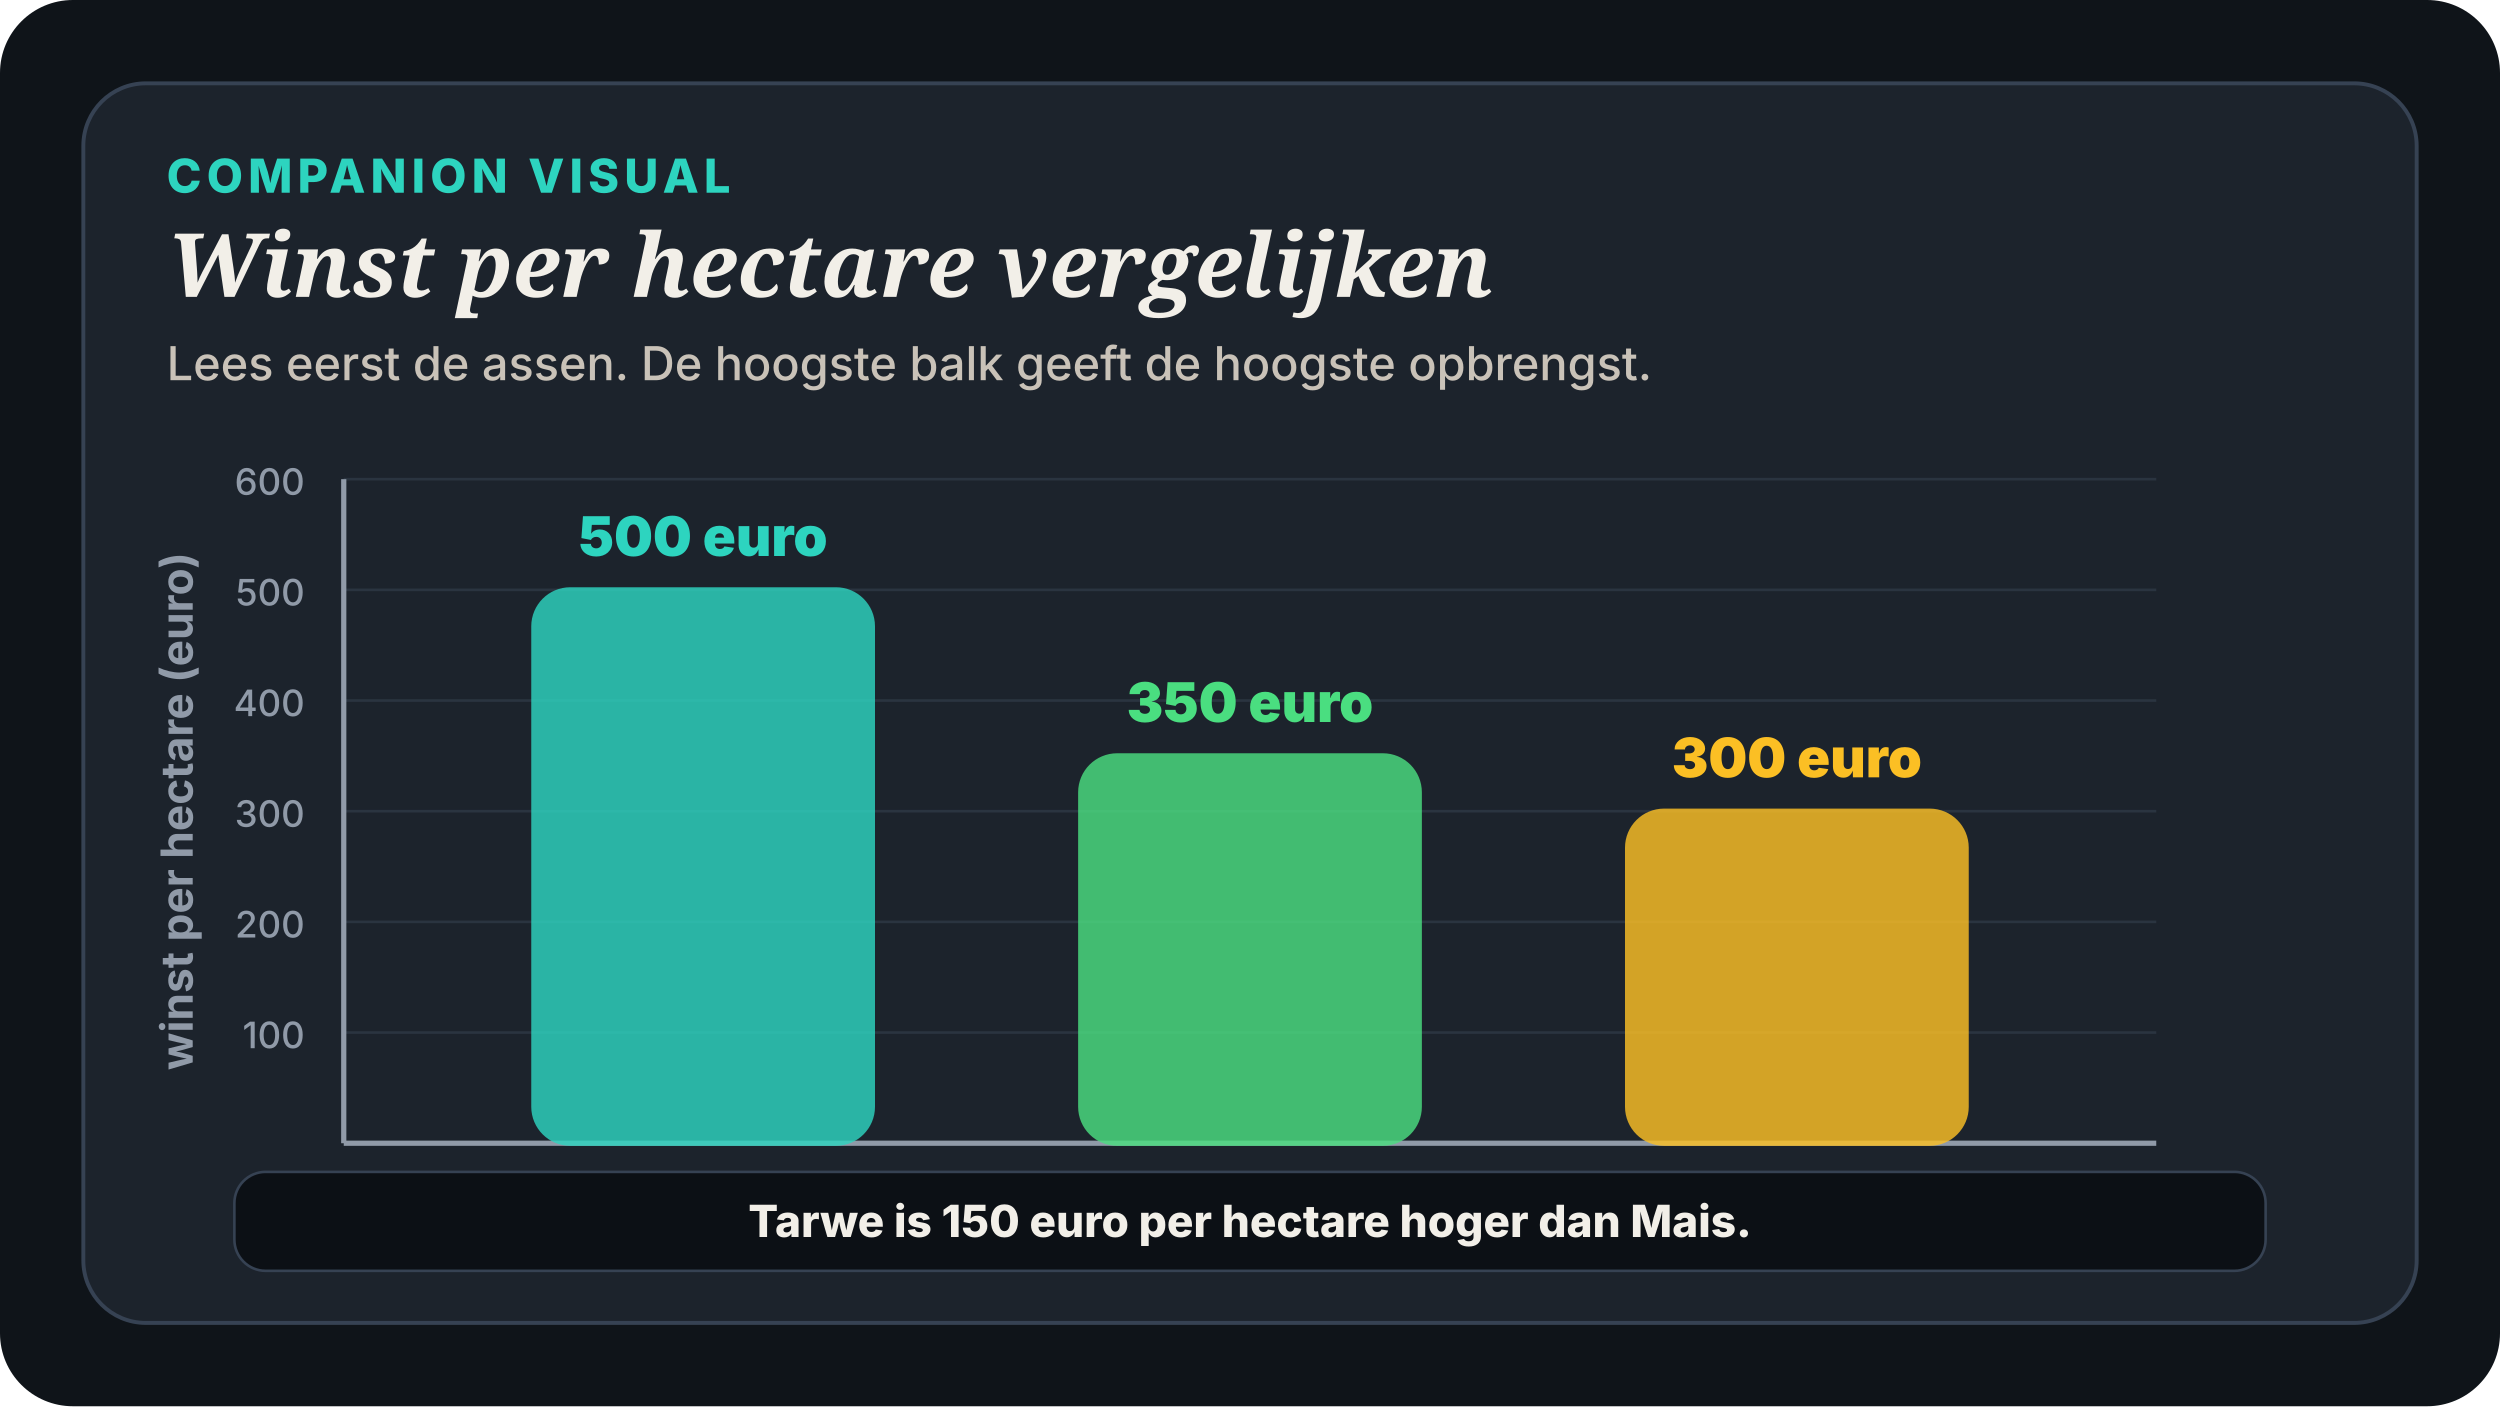
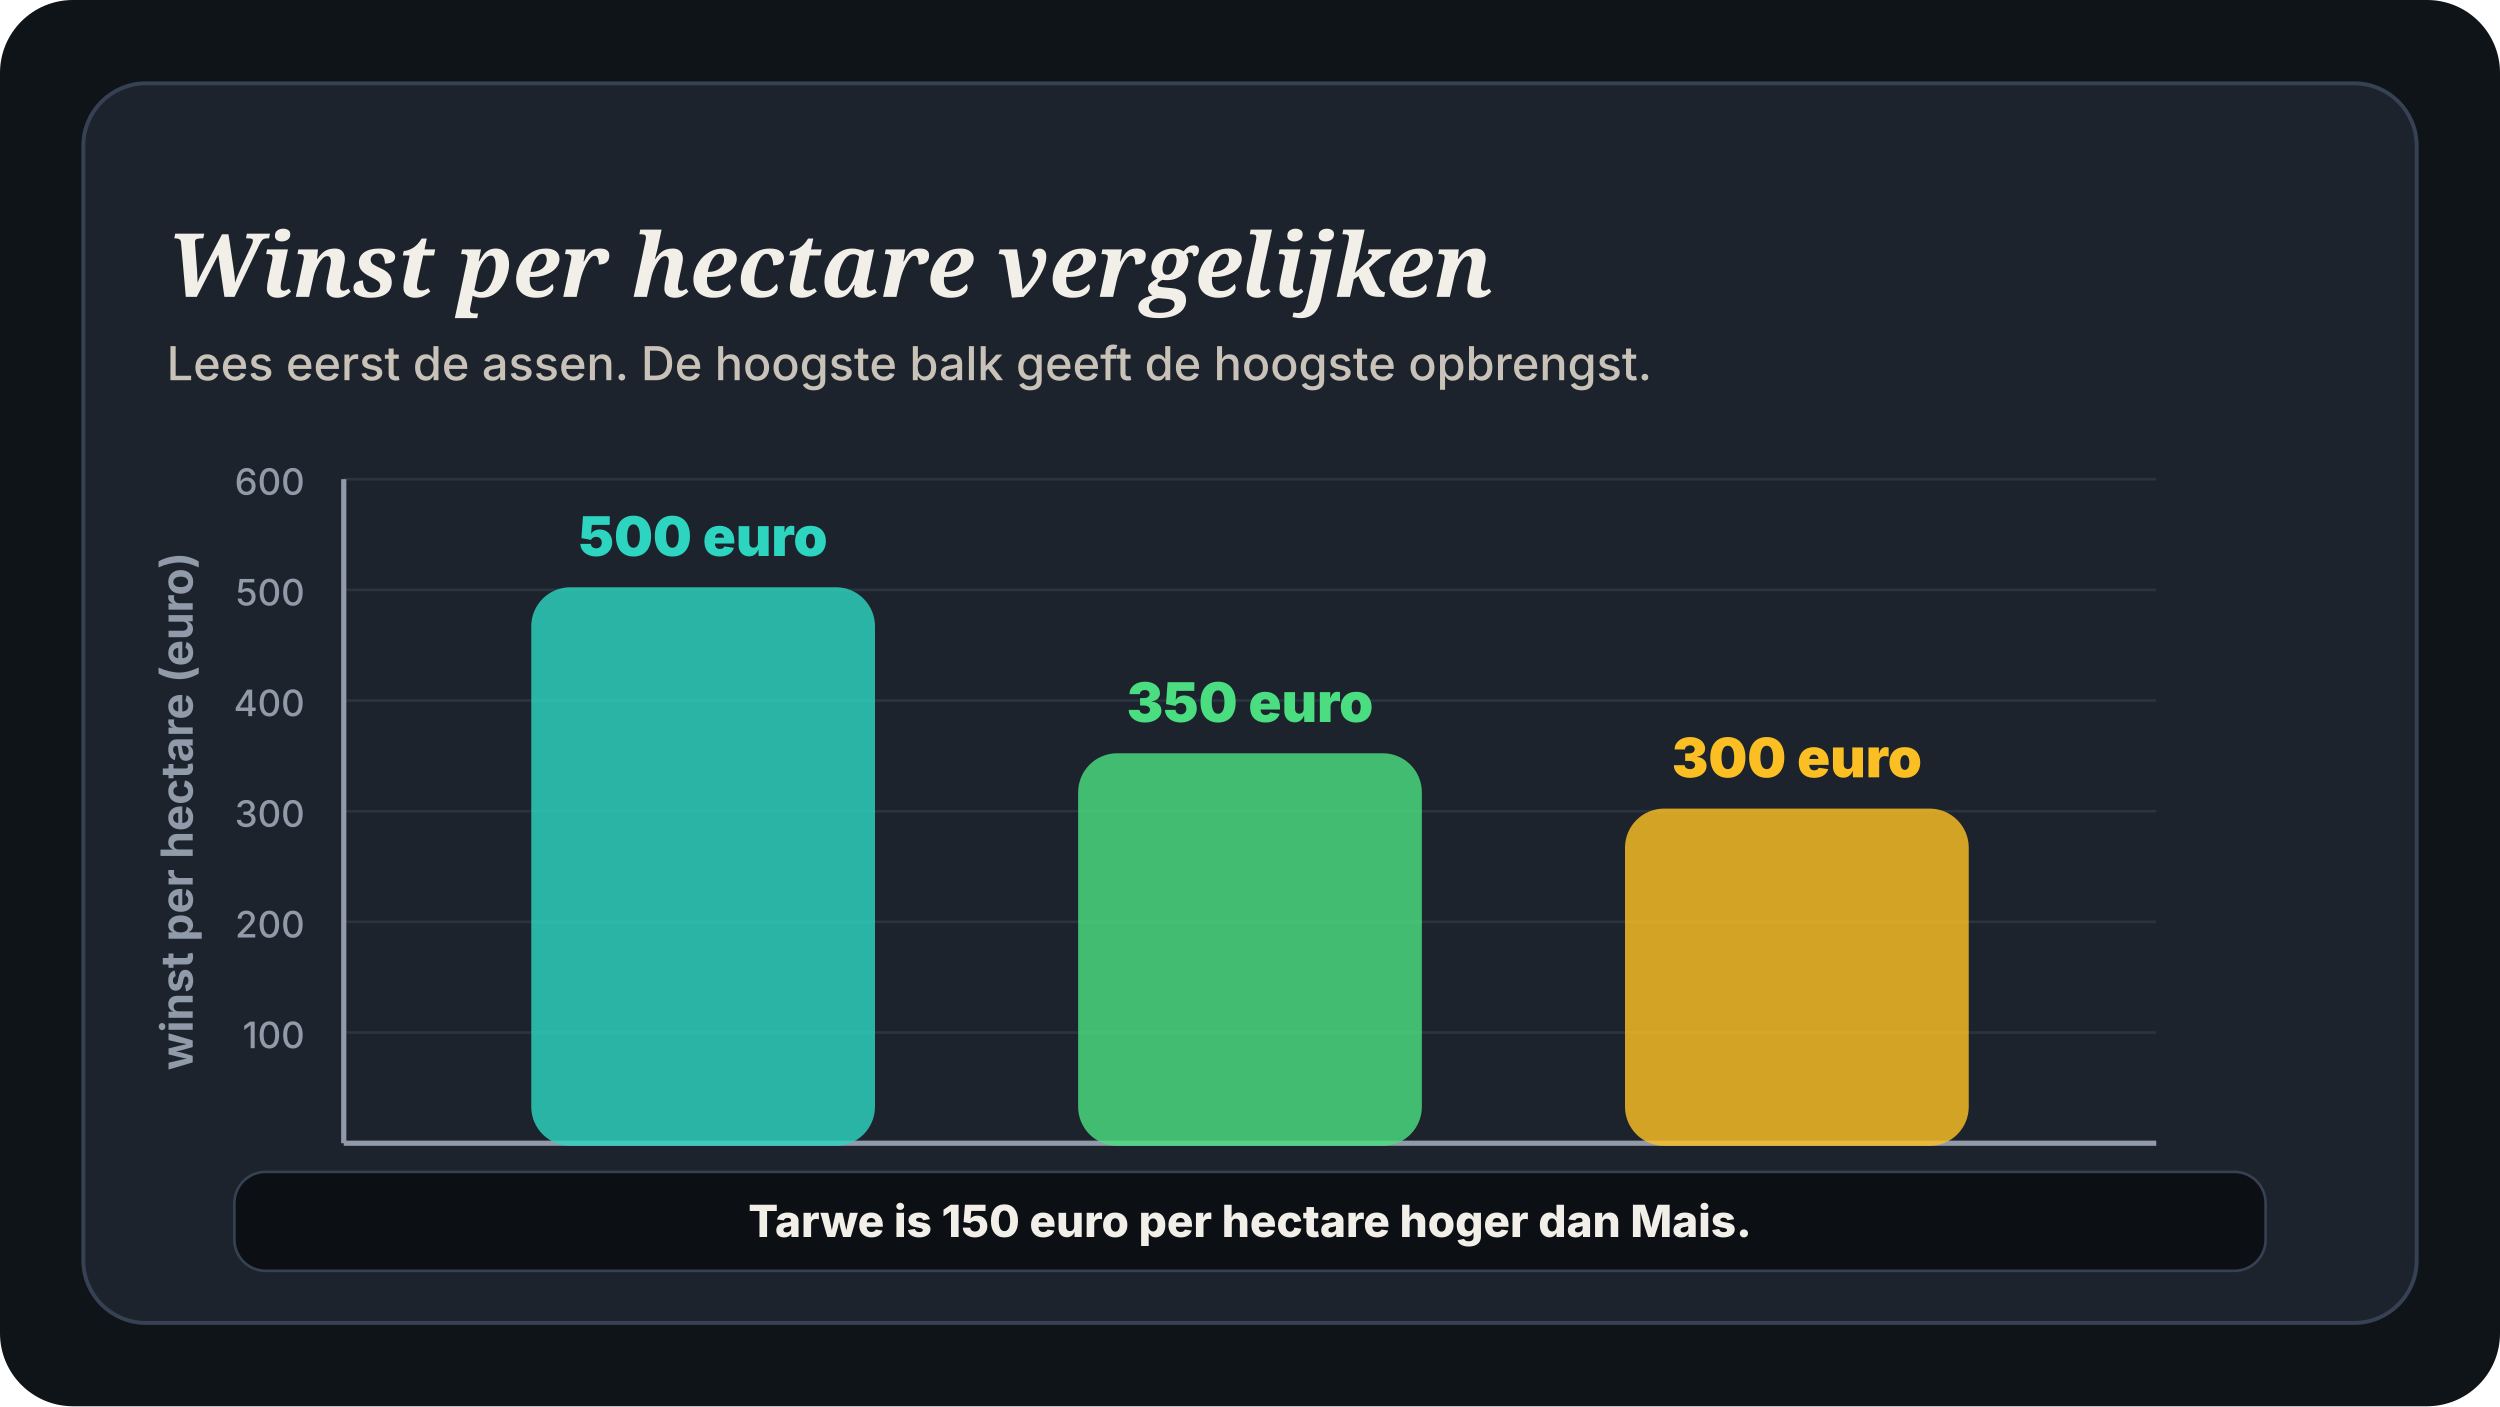
<svg xmlns="http://www.w3.org/2000/svg" viewBox="0 0 960 540">
  <rect width="960" height="540" rx="28" fill="#0f1419" />
  <rect x="32" y="32" width="896" height="476" rx="24" fill="#1c232c" stroke="#364253" stroke-width="1.5" />
-   <text x="64" y="74" text-anchor="start" font-family="Inter, Arial, sans-serif" font-size="18" font-weight="800" letter-spacing="2" font-style="" fill="#2dd4bf">COMPANION VISUAL</text>
  <text x="64" y="114" text-anchor="start" font-family="Fraunces, Georgia, serif" font-size="34" font-weight="700" letter-spacing="0" font-style="italic" fill="#f2efe8">Winst per hectare vergelijken</text>
  <text x="64" y="146" text-anchor="start" font-family="Inter, Arial, sans-serif" font-size="18" font-weight="500" letter-spacing="0" font-style="" fill="#c9c2b8">Lees eerst de assen. De hoogste balk geeft de hoogste opbrengst.</text>
  <line x1="132" y1="396.5" x2="828" y2="396.5" stroke="#2a3440" stroke-width="1" />
  <text x="117" y="402.5" text-anchor="end" font-family="Inter, Arial, sans-serif" font-size="14" font-weight="500" letter-spacing="0" font-style="" fill="#909aa8">100</text>
  <line x1="132" y1="354" x2="828" y2="354" stroke="#2a3440" stroke-width="1" />
  <text x="117" y="360" text-anchor="end" font-family="Inter, Arial, sans-serif" font-size="14" font-weight="500" letter-spacing="0" font-style="" fill="#909aa8">200</text>
  <line x1="132" y1="311.5" x2="828" y2="311.5" stroke="#2a3440" stroke-width="1" />
  <text x="117" y="317.5" text-anchor="end" font-family="Inter, Arial, sans-serif" font-size="14" font-weight="500" letter-spacing="0" font-style="" fill="#909aa8">300</text>
  <line x1="132" y1="269" x2="828" y2="269" stroke="#2a3440" stroke-width="1" />
  <text x="117" y="275" text-anchor="end" font-family="Inter, Arial, sans-serif" font-size="14" font-weight="500" letter-spacing="0" font-style="" fill="#909aa8">400</text>
  <line x1="132" y1="226.5" x2="828" y2="226.5" stroke="#2a3440" stroke-width="1" />
  <text x="117" y="232.5" text-anchor="end" font-family="Inter, Arial, sans-serif" font-size="14" font-weight="500" letter-spacing="0" font-style="" fill="#909aa8">500</text>
  <line x1="132" y1="184" x2="828" y2="184" stroke="#2a3440" stroke-width="1" />
  <text x="117" y="190" text-anchor="end" font-family="Inter, Arial, sans-serif" font-size="14" font-weight="500" letter-spacing="0" font-style="" fill="#909aa8">600</text>
  <line x1="132" y1="184" x2="132" y2="439" stroke="#909aa8" stroke-width="2" />
  <line x1="132" y1="439" x2="828" y2="439" stroke="#909aa8" stroke-width="2" />
  <text transform="rotate(-90 74 311.5)" x="74" y="311.5" text-anchor="middle" font-family="Inter, Arial, sans-serif" font-size="17" font-weight="700" letter-spacing="0" font-style="" fill="#909aa8">winst per hectare (euro)</text>
  <rect x="205" y="226.5" width="130" height="212.5" rx="14" fill="#2dd4bf" stroke="#2dd4bf" stroke-width="2" opacity="0.82" />
  <text x="270" y="213.5" text-anchor="middle" font-family="Inter, Arial, sans-serif" font-size="21" font-weight="900" letter-spacing="0" font-style="" fill="#2dd4bf">500 euro</text>
  <text x="270" y="472" text-anchor="middle" font-family="Inter, Arial, sans-serif" font-size="18" font-weight="800" letter-spacing="0" font-style="" fill="#f2efe8">Tarwe</text>
  <rect x="415" y="290.25" width="130" height="148.75" rx="14" fill="#4ade80" stroke="#4ade80" stroke-width="2" opacity="0.82" />
  <text x="480" y="277.25" text-anchor="middle" font-family="Inter, Arial, sans-serif" font-size="21" font-weight="900" letter-spacing="0" font-style="" fill="#4ade80">350 euro</text>
  <text x="480" y="472" text-anchor="middle" font-family="Inter, Arial, sans-serif" font-size="18" font-weight="800" letter-spacing="0" font-style="" fill="#f2efe8">Mais</text>
  <rect x="625" y="311.5" width="130" height="127.5" rx="14" fill="#fbbf24" stroke="#fbbf24" stroke-width="2" opacity="0.82" />
  <text x="690" y="298.5" text-anchor="middle" font-family="Inter, Arial, sans-serif" font-size="21" font-weight="900" letter-spacing="0" font-style="" fill="#fbbf24">300 euro</text>
  <text x="690" y="472" text-anchor="middle" font-family="Inter, Arial, sans-serif" font-size="18" font-weight="800" letter-spacing="0" font-style="" fill="#f2efe8">Zonnebloemen</text>
  <rect x="90" y="450" width="780" height="38" rx="12" fill="#0c1015" stroke="#364253" stroke-width="1" />
  <text x="480" y="475" text-anchor="middle" font-family="Inter, Arial, sans-serif" font-size="17" font-weight="800" letter-spacing="0" font-style="" fill="#f2efe8">Tarwe is 150 euro per hectare hoger dan Mais.</text>
</svg>
